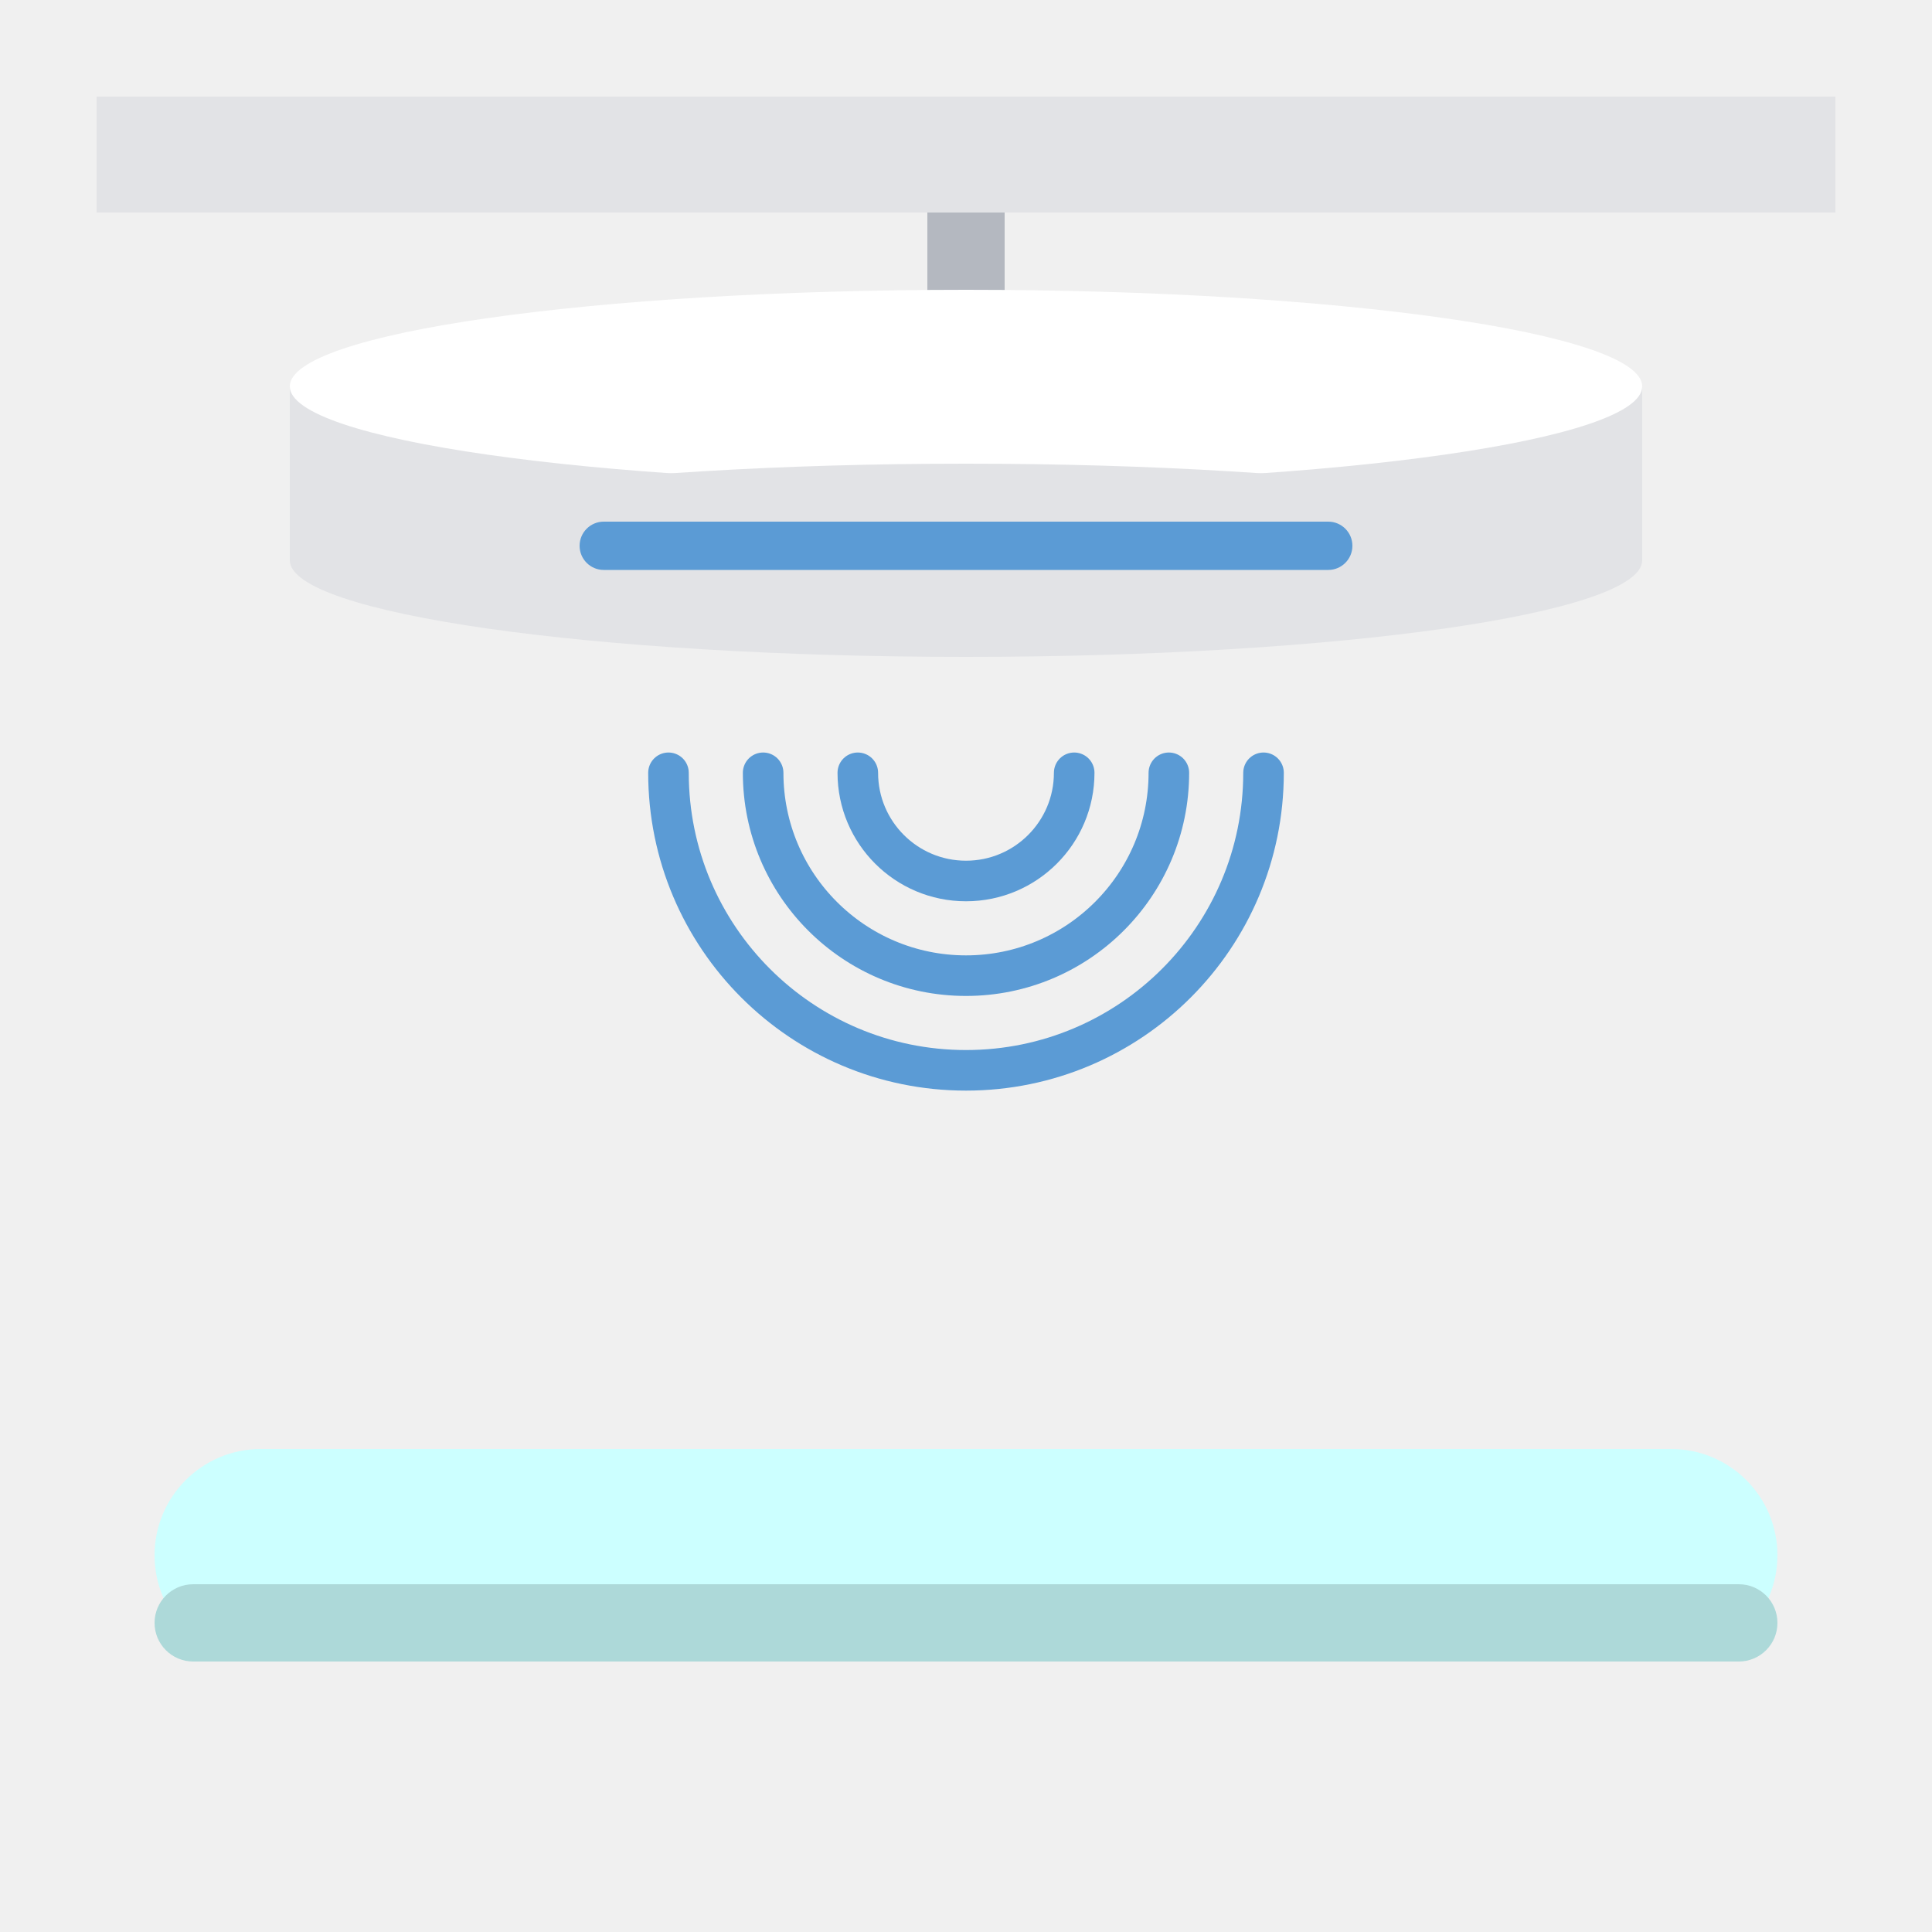
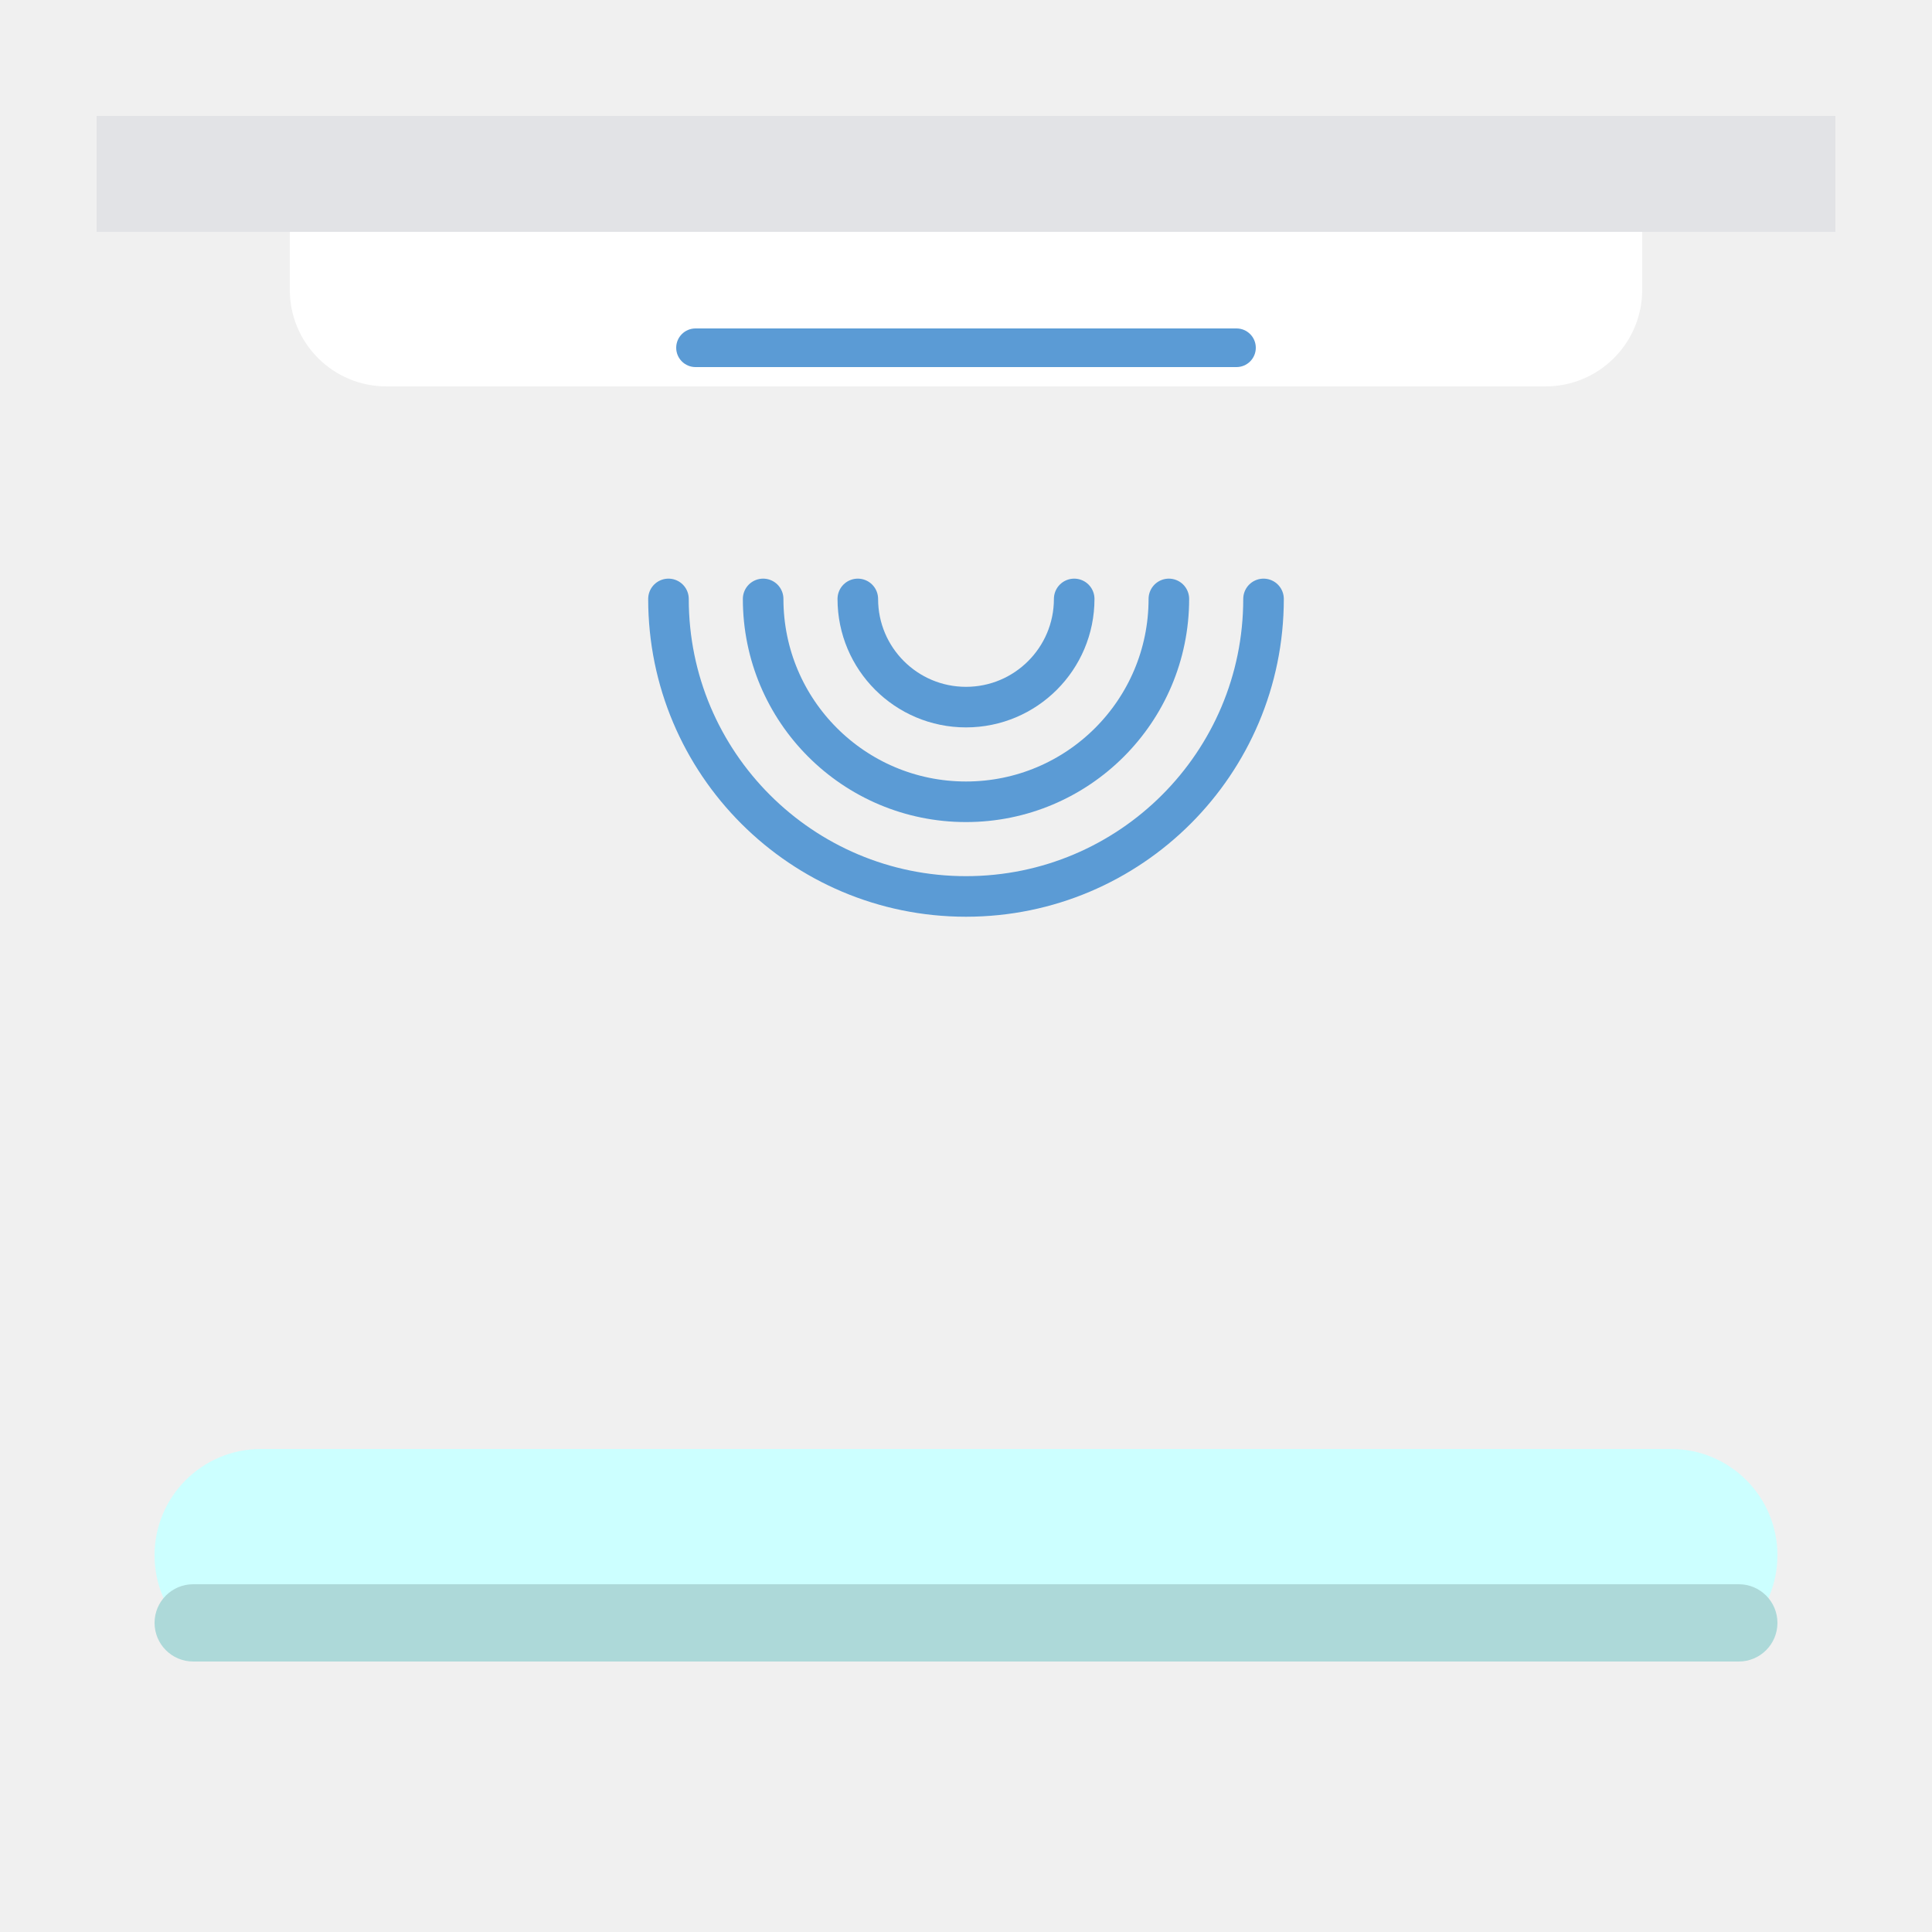
<svg xmlns="http://www.w3.org/2000/svg" viewBox="0 0 200 200">
  <rect x="16" y="150" width="168" height="22" rx="11" fill="#CCFFFF" />
  <rect x="16" y="164" width="168" height="8" rx="4" fill="#ADD9D9" />
-   <rect x="10" y="10" width="180" height="12" fill="#E2E3E6" />
-   <rect x="96" y="22" width="8" height="18" fill="#B4B8C0" />
-   <rect x="30" y="40" width="140" height="18" fill="#E2E3E6" />
-   <ellipse cx="100" cy="40" rx="70" ry="10" fill="#FFFFFF" />
-   <ellipse cx="100" cy="58" rx="70" ry="10" fill="#E2E3E6" />
-   <rect x="60" y="54" width="80" height="5" rx="2.5" fill="#5B9BD5" />
-   <path d="M88.8 80 A 11.2 11.2 0 0 0 111.2 80" fill="none" stroke="#5B9BD5" stroke-width="4.2" stroke-linecap="round" />
-   <path d="M79.0 80 A 21.0 21.0 0 0 0 121.0 80" fill="none" stroke="#5B9BD5" stroke-width="4.2" stroke-linecap="round" />
-   <path d="M69.2 80 A 30.8 30.8 0 0 0 130.8 80" fill="none" stroke="#5B9BD5" stroke-width="4.2" stroke-linecap="round" />
+   <rect x="10" y="12" width="180" height="12" fill="#E2E3E6" />
+   <path d="M30 24 h140 v6 a10 10 0 0 1 -10 10 h-120 a10 10 0 0 1 -10 -10z" fill="#FFFFFF" />
+   <rect x="70" y="34" width="60" height="4" rx="2" fill="#5B9BD5" />
+   <path d="M88.8 62 A 11.2 11.2 0 0 0 111.2 62" fill="none" stroke="#5B9BD5" stroke-width="4.2" stroke-linecap="round" />
+   <path d="M79.0 62 A 21.0 21.0 0 0 0 121.0 62" fill="none" stroke="#5B9BD5" stroke-width="4.2" stroke-linecap="round" />
+   <path d="M69.2 62 A 30.8 30.8 0 0 0 130.8 62" fill="none" stroke="#5B9BD5" stroke-width="4.2" stroke-linecap="round" />
</svg>
